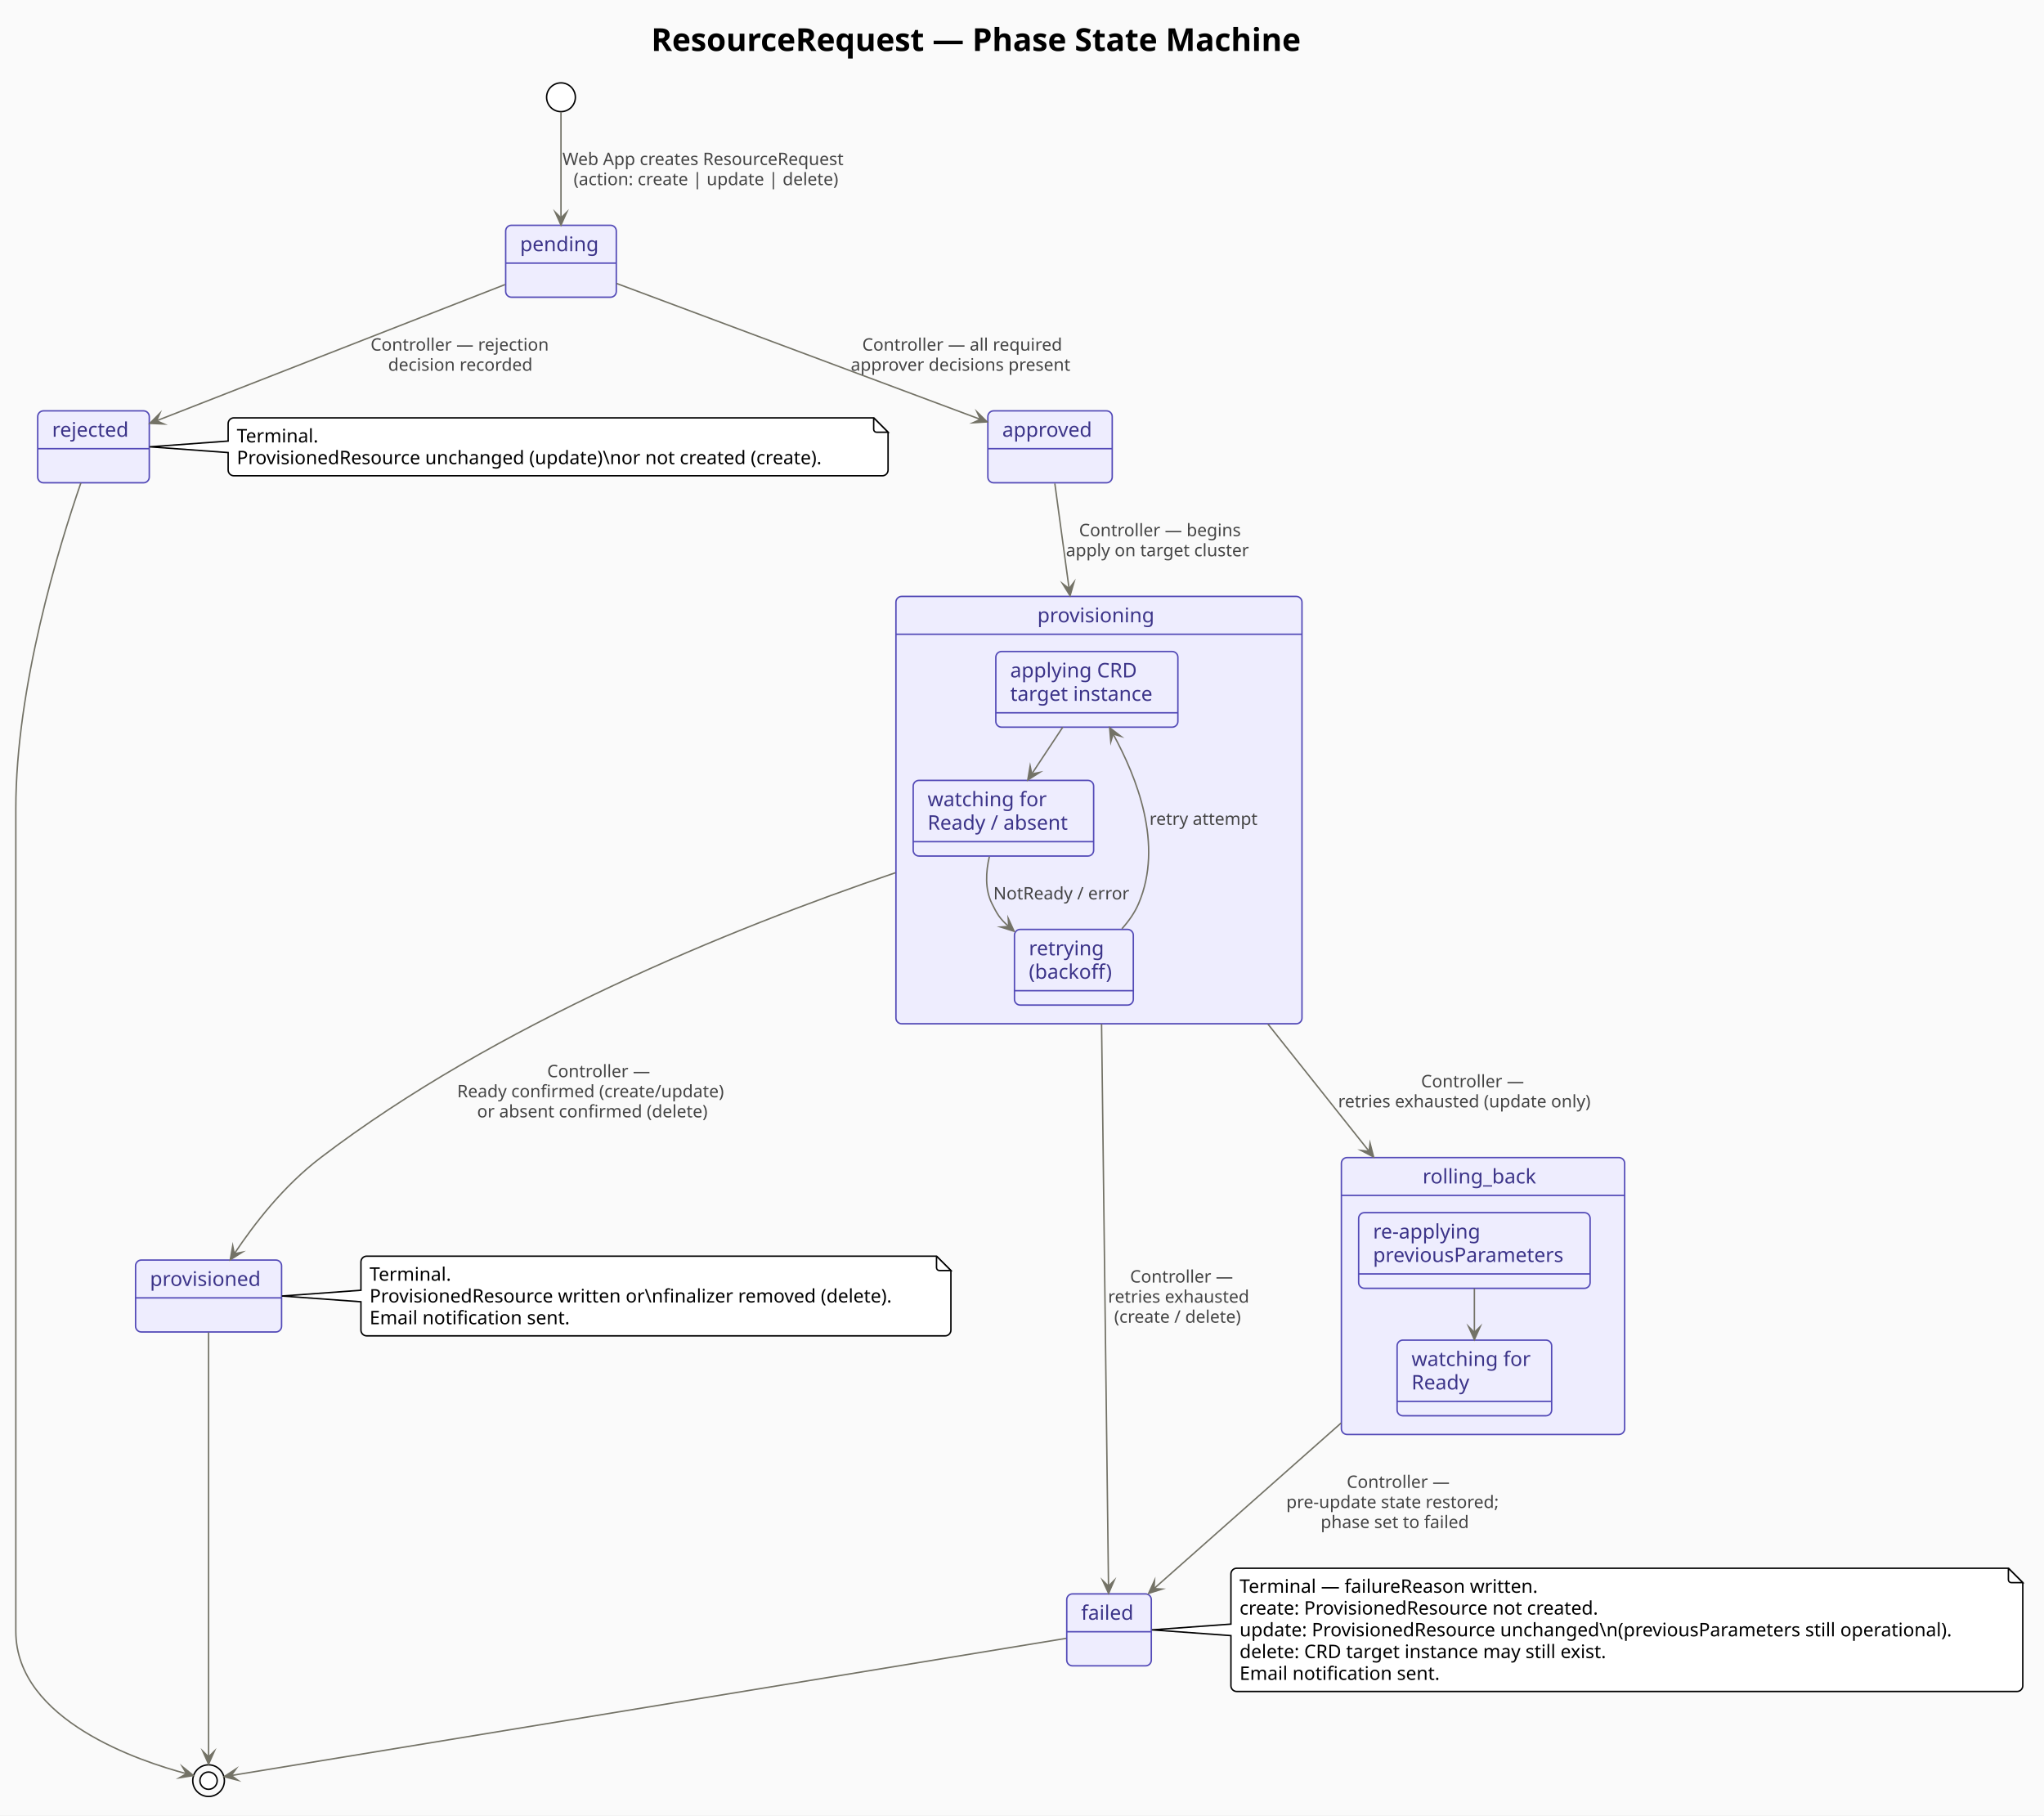
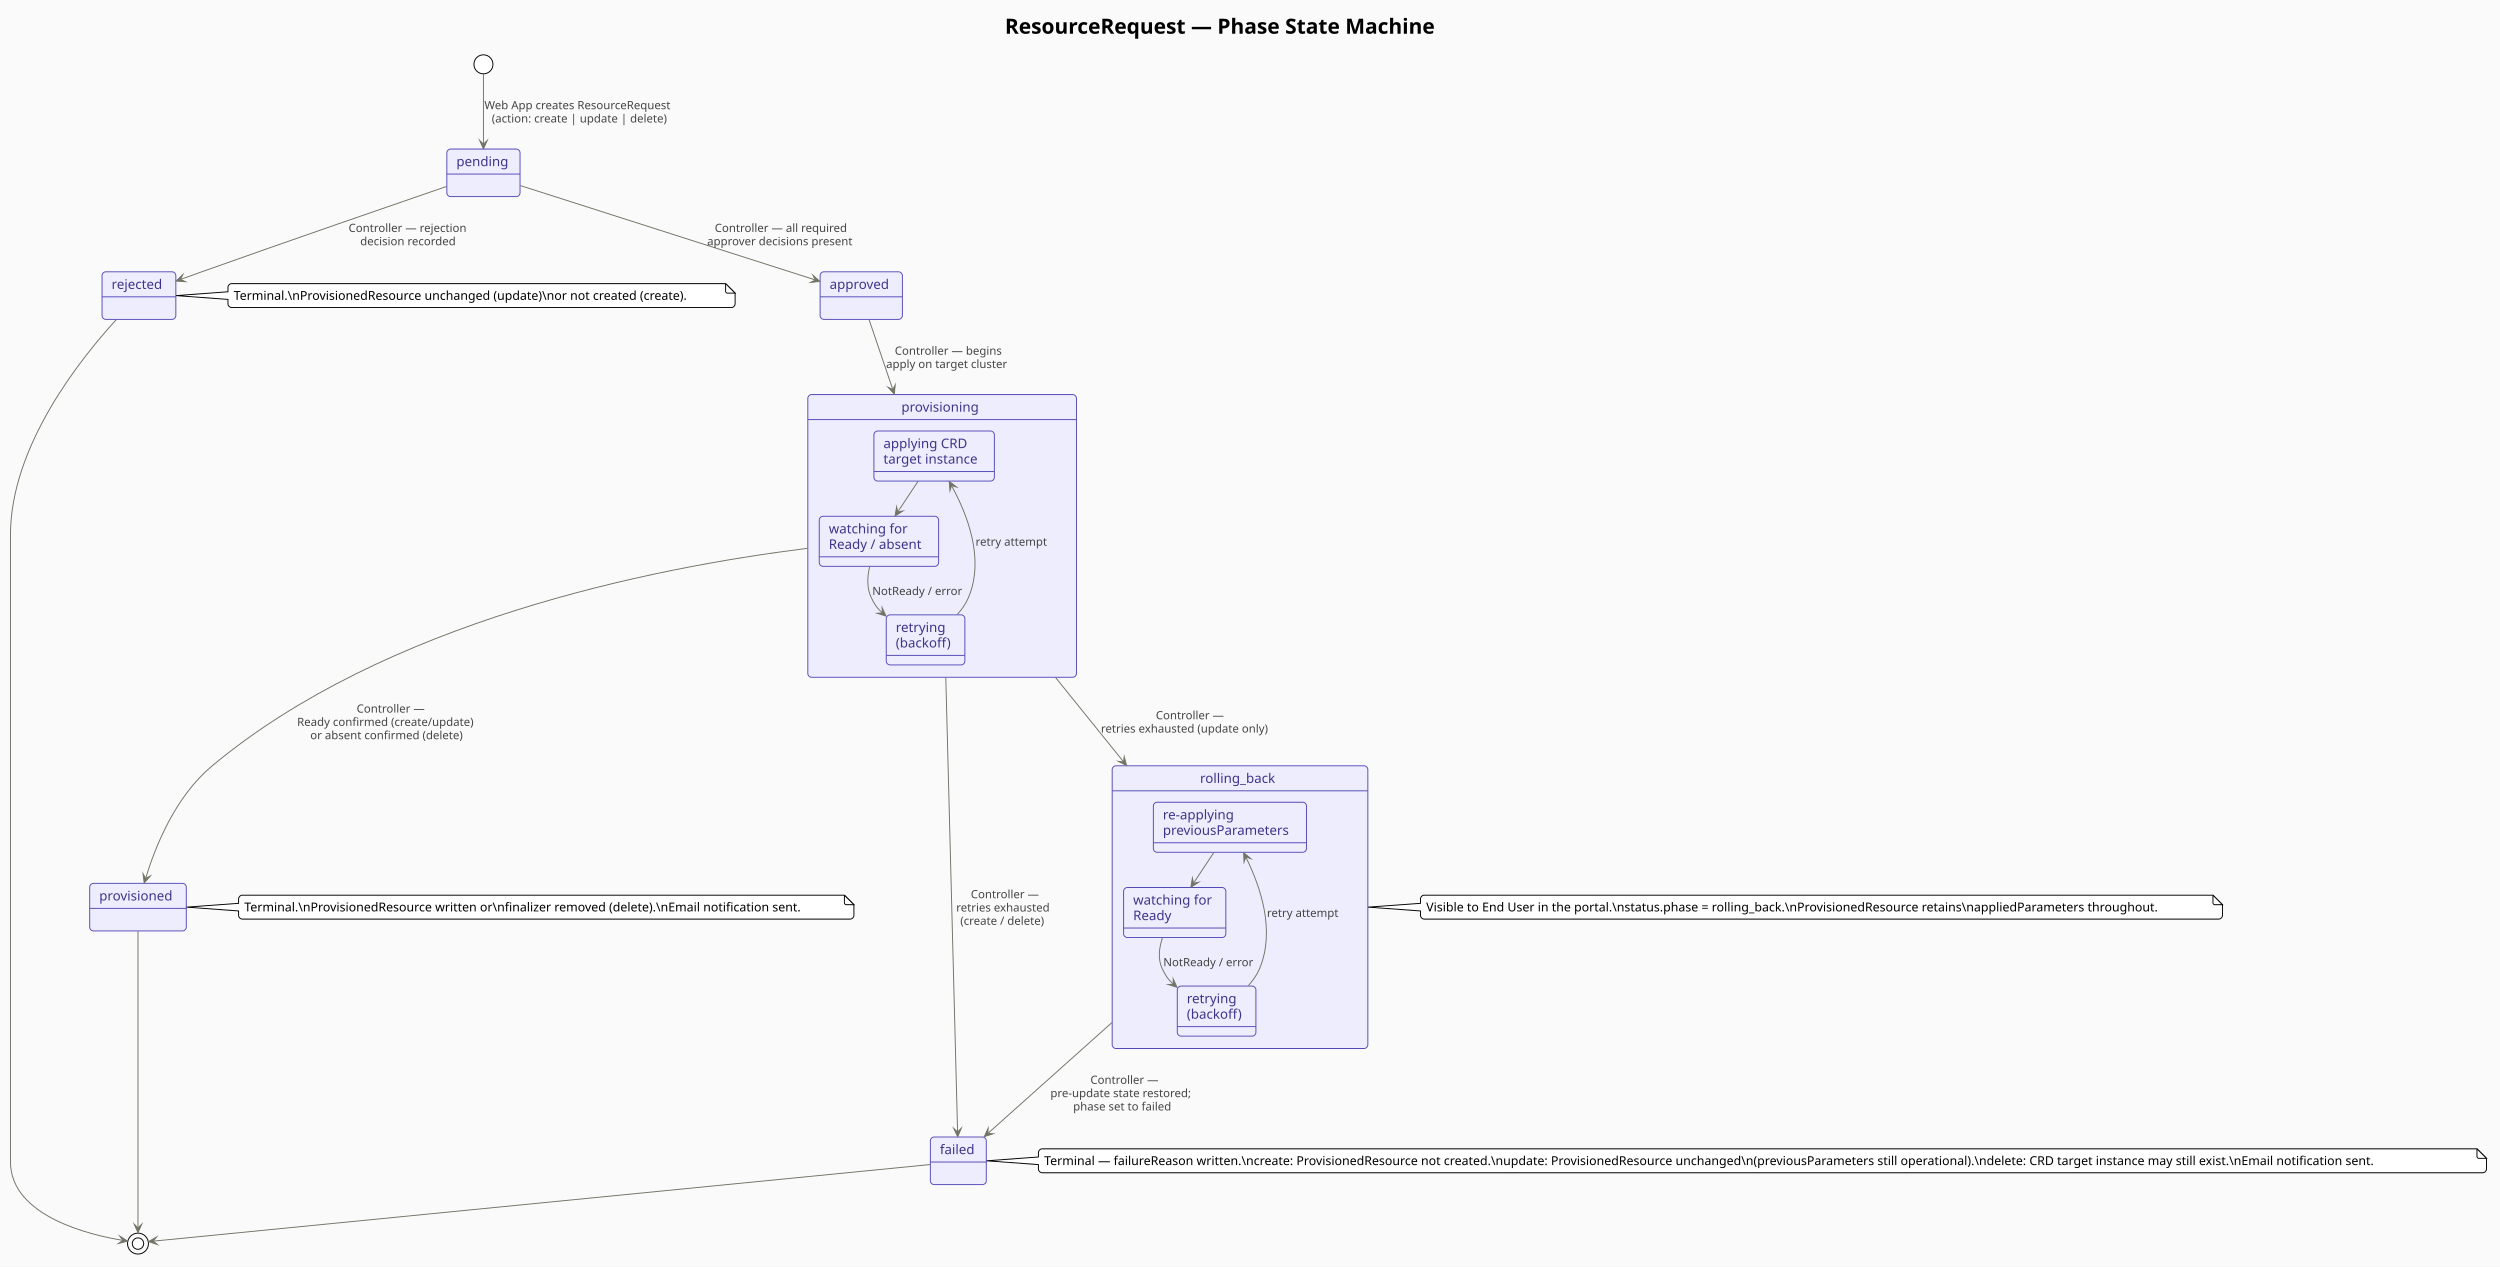
- <svg xmlns="http://www.w3.org/2000/svg" contentStyleType="text/css" data-diagram-type="STATE" height="1262px" preserveAspectRatio="none" style="width:1421px;height:1262px;background:#FAFAFA;" version="1.1" viewBox="0 0 1421 1262" width="1421px" zoomAndPan="magnify">
+ <svg xmlns="http://www.w3.org/2000/svg" contentStyleType="text/css" data-diagram-type="STATE" height="1331px" preserveAspectRatio="none" style="width:2627px;height:1331px;background:#FAFAFA;" version="1.1" viewBox="0 0 2627 1331" width="2627px" zoomAndPan="magnify">
  <defs />
  <g>
-     <rect fill="#FAFAFA" height="1262" style="stroke:none;stroke-width:1;" width="1421" x="0" y="0" />
+     <rect fill="#FAFAFA" height="1331" style="stroke:none;stroke-width:1;" width="2627" x="0" y="0" />
    <g class="title" data-source-line="17">
-       <text fill="#000000" font-family="Verdana" font-size="22" font-weight="700" lengthAdjust="spacing" textLength="513.842" x="452.702" y="35.421">ResourceRequest — Phase State Machine</text>
+       <text fill="#000000" font-family="Verdana" font-size="22" font-weight="700" lengthAdjust="spacing" textLength="513.842" x="1055.98" y="35.421">ResourceRequest — Phase State Machine</text>
    </g>
    <g class="entity" data-qualified-name="provisioning" data-source-line="26" id="ent0001">
-       <path d="M626.86,414.609 L901.149,414.609 A4,4 0 0 1 905.149,418.609 L905.149,440.906 L622.86,440.906 L622.86,418.609 A4,4 0 0 1 626.86,414.609" fill="#EEEDFE" />
-       <path d="M622.86,440.906 L905.149,440.906 L905.149,707.69 A4,4 0 0 1 901.149,711.69 L626.86,711.69 A4,4 0 0 1 622.86,707.69 L622.86,440.906" fill="#EEEDFE" />
-       <rect fill="none" height="297.081" rx="4" ry="4" style="stroke:#534AB7;stroke-width:1;" width="282.289" x="622.86" y="414.609" />
-       <line style="stroke:#534AB7;stroke-width:1;" x1="622.86" x2="905.149" y1="440.906" y2="440.906" />
-       <text fill="#3C3489" font-family="Verdana" font-size="14" lengthAdjust="spacing" textLength="85.654" x="721.178" y="432.604">provisioning</text>
+       <path d="M852.86,414.609 L1127.149,414.609 A4,4 0 0 1 1131.149,418.609 L1131.149,440.906 L848.86,440.906 L848.86,418.609 A4,4 0 0 1 852.86,414.609" fill="#EEEDFE" />
+       <path d="M848.86,440.906 L1131.149,440.906 L1131.149,707.69 A4,4 0 0 1 1127.149,711.69 L852.86,711.69 A4,4 0 0 1 848.86,707.69 L848.86,440.906" fill="#EEEDFE" />
+       <rect fill="none" height="297.081" rx="4" ry="4" style="stroke:#534AB7;stroke-width:1;" width="282.289" x="848.86" y="414.609" />
+       <line style="stroke:#534AB7;stroke-width:1;" x1="848.86" x2="1131.149" y1="440.906" y2="440.906" />
+       <text fill="#3C3489" font-family="Verdana" font-size="14" lengthAdjust="spacing" textLength="85.654" x="947.178" y="432.604">provisioning</text>
      <g class="entity" data-qualified-name="provisioning.applying" data-source-line="27" id="ent0002">
-         <rect fill="#EEEDFE" height="52.594" rx="4" ry="4" style="stroke:#534AB7;stroke-width:1;" width="126.572" x="692.3" y="452.906" />
-         <line style="stroke:#534AB7;stroke-width:1;" x1="692.3" x2="818.872" y1="495.5" y2="495.5" />
-         <text fill="#3C3489" font-family="Verdana" font-size="14" lengthAdjust="spacing" textLength="94.91" x="702.3" y="470.901">applying CRD</text>
-         <text fill="#3C3489" font-family="Verdana" font-size="14" lengthAdjust="spacing" textLength="106.572" x="702.3" y="487.198">target instance</text>
+         <rect fill="#EEEDFE" height="52.594" rx="4" ry="4" style="stroke:#534AB7;stroke-width:1;" width="126.572" x="918.3" y="452.906" />
+         <line style="stroke:#534AB7;stroke-width:1;" x1="918.3" x2="1044.872" y1="495.5" y2="495.5" />
+         <text fill="#3C3489" font-family="Verdana" font-size="14" lengthAdjust="spacing" textLength="94.91" x="928.3" y="470.901">applying CRD</text>
+         <text fill="#3C3489" font-family="Verdana" font-size="14" lengthAdjust="spacing" textLength="106.572" x="928.3" y="487.198">target instance</text>
      </g>
      <g class="entity" data-qualified-name="provisioning.watching" data-source-line="28" id="ent0003">
-         <rect fill="#EEEDFE" height="52.594" rx="4" ry="4" style="stroke:#534AB7;stroke-width:1;" width="125.444" x="634.86" y="542.496" />
-         <line style="stroke:#534AB7;stroke-width:1;" x1="634.86" x2="760.304" y1="585.09" y2="585.09" />
-         <text fill="#3C3489" font-family="Verdana" font-size="14" lengthAdjust="spacing" textLength="87.439" x="644.86" y="560.491">watching for</text>
-         <text fill="#3C3489" font-family="Verdana" font-size="14" lengthAdjust="spacing" textLength="105.444" x="644.86" y="576.788">Ready / absent</text>
+         <rect fill="#EEEDFE" height="52.594" rx="4" ry="4" style="stroke:#534AB7;stroke-width:1;" width="125.444" x="860.86" y="542.496" />
+         <line style="stroke:#534AB7;stroke-width:1;" x1="860.86" x2="986.304" y1="585.09" y2="585.09" />
+         <text fill="#3C3489" font-family="Verdana" font-size="14" lengthAdjust="spacing" textLength="87.439" x="870.86" y="560.491">watching for</text>
+         <text fill="#3C3489" font-family="Verdana" font-size="14" lengthAdjust="spacing" textLength="105.444" x="870.86" y="576.788">Ready / absent</text>
      </g>
      <g class="entity" data-qualified-name="provisioning.retrying" data-source-line="29" id="ent0004">
-         <rect fill="#EEEDFE" height="52.594" rx="4" ry="4" style="stroke:#534AB7;stroke-width:1;" width="82.617" x="705.27" y="646.096" />
-         <line style="stroke:#534AB7;stroke-width:1;" x1="705.27" x2="787.887" y1="688.69" y2="688.69" />
-         <text fill="#3C3489" font-family="Verdana" font-size="14" lengthAdjust="spacing" textLength="55.549" x="715.27" y="664.091">retrying</text>
-         <text fill="#3C3489" font-family="Verdana" font-size="14" lengthAdjust="spacing" textLength="62.617" x="715.27" y="680.388">(backoff)</text>
-       </g>
-       <g class="link" data-entity-1="ent0002" data-entity-2="ent0003" data-link-type="dependency" data-source-line="30" id="lnk16">
-         <path d="M738.81,505.536 C731.18,517.056 724.931,526.498 717.281,538.048" fill="none" id="applying-to-watching" style="stroke:#737266;stroke-width:1;" />
-         <polygon fill="#737266" points="714.52,542.216,722.825,536.922,717.281,538.048,716.155,532.504,714.52,542.216" style="stroke:#737266;stroke-width:1;stroke-linejoin:miter;stroke-miterlimit:10;" />
-       </g>
-       <g class="link" data-entity-1="ent0003" data-entity-2="ent0004" data-link-type="dependency" data-source-line="31" id="lnk17">
-         <path d="M687.8,595.516 C685.35,606.066 684.63,618.116 689.58,628.096 C693.23,635.436 695.032,638.567 701.272,644.077" fill="none" id="watching-to-retrying" style="stroke:#737266;stroke-width:1;" />
-         <polygon fill="#737266" points="705.02,647.386,700.921,638.431,701.272,644.077,695.626,644.428,705.02,647.386" style="stroke:#737266;stroke-width:1;stroke-linejoin:miter;stroke-miterlimit:10;" />
-         <text fill="#444444" font-family="Verdana" font-size="12" lengthAdjust="spacing" textLength="100.014" x="690.58" y="625.235">NotReady / error</text>
-       </g>
-       <g class="link" data-entity-1="ent0004" data-entity-2="ent0002" data-link-type="dependency" data-source-line="32" id="lnk18">
-         <path d="M779.97,645.636 C784.69,640.376 788.87,634.476 791.58,628.096 C809.02,587.126 790.297,540.404 773.827,510.254" fill="none" id="retrying-to-applying" style="stroke:#737266;stroke-width:1;" />
-         <polygon fill="#737266" points="771.43,505.866,772.234,515.682,773.827,510.254,779.255,511.847,771.43,505.866" style="stroke:#737266;stroke-width:1;stroke-linejoin:miter;stroke-miterlimit:10;" />
-         <text fill="#444444" font-family="Verdana" font-size="12" lengthAdjust="spacing" textLength="81.029" x="799.12" y="573.435">retry attempt</text>
+         <rect fill="#EEEDFE" height="52.594" rx="4" ry="4" style="stroke:#534AB7;stroke-width:1;" width="82.617" x="931.27" y="646.096" />
+         <line style="stroke:#534AB7;stroke-width:1;" x1="931.27" x2="1013.887" y1="688.69" y2="688.69" />
+         <text fill="#3C3489" font-family="Verdana" font-size="14" lengthAdjust="spacing" textLength="55.549" x="941.27" y="664.091">retrying</text>
+         <text fill="#3C3489" font-family="Verdana" font-size="14" lengthAdjust="spacing" textLength="62.617" x="941.27" y="680.388">(backoff)</text>
+       </g>
+       <g class="link" data-entity-1="ent0002" data-entity-2="ent0003" data-link-type="dependency" data-source-line="30" id="lnk17">
+         <path d="M964.81,505.536 C957.18,517.056 950.931,526.498 943.281,538.048" fill="none" id="applying-to-watching" style="stroke:#737266;stroke-width:1;" />
+         <polygon fill="#737266" points="940.52,542.216,948.825,536.922,943.281,538.048,942.155,532.504,940.52,542.216" style="stroke:#737266;stroke-width:1;stroke-linejoin:miter;stroke-miterlimit:10;" />
+       </g>
+       <g class="link" data-entity-1="ent0003" data-entity-2="ent0004" data-link-type="dependency" data-source-line="31" id="lnk18">
+         <path d="M913.8,595.516 C911.35,606.066 910.63,618.116 915.58,628.096 C919.23,635.436 921.032,638.567 927.272,644.077" fill="none" id="watching-to-retrying" style="stroke:#737266;stroke-width:1;" />
+         <polygon fill="#737266" points="931.02,647.386,926.921,638.431,927.272,644.077,921.626,644.428,931.02,647.386" style="stroke:#737266;stroke-width:1;stroke-linejoin:miter;stroke-miterlimit:10;" />
+         <text fill="#444444" font-family="Verdana" font-size="12" lengthAdjust="spacing" textLength="100.014" x="916.58" y="625.235">NotReady / error</text>
+       </g>
+       <g class="link" data-entity-1="ent0004" data-entity-2="ent0002" data-link-type="dependency" data-source-line="32" id="lnk19">
+         <path d="M1005.97,645.636 C1010.69,640.376 1014.87,634.476 1017.58,628.096 C1035.02,587.126 1016.297,540.404 999.827,510.254" fill="none" id="retrying-to-applying" style="stroke:#737266;stroke-width:1;" />
+         <polygon fill="#737266" points="997.43,505.866,998.234,515.682,999.827,510.254,1005.255,511.847,997.43,505.866" style="stroke:#737266;stroke-width:1;stroke-linejoin:miter;stroke-miterlimit:10;" />
+         <text fill="#444444" font-family="Verdana" font-size="12" lengthAdjust="spacing" textLength="81.029" x="1025.12" y="573.435">retry attempt</text>
      </g>
    </g>
    <g class="entity" data-qualified-name="rolling_back" data-source-line="39" id="ent0005">
-       <path d="M936.54,804.699 L1125.463,804.699 A4,4 0 0 1 1129.463,808.699 L1129.463,830.996 L932.54,830.996 L932.54,808.699 A4,4 0 0 1 936.54,804.699" fill="#EEEDFE" />
-       <path d="M932.54,830.996 L1129.463,830.996 L1129.463,993.19 A4,4 0 0 1 1125.463,997.19 L936.54,997.19 A4,4 0 0 1 932.54,993.19 L932.54,830.996" fill="#EEEDFE" />
-       <rect fill="none" height="192.491" rx="4" ry="4" style="stroke:#534AB7;stroke-width:1;" width="196.923" x="932.54" y="804.699" />
-       <line style="stroke:#534AB7;stroke-width:1;" x1="932.54" x2="1129.463" y1="830.996" y2="830.996" />
-       <text fill="#3C3489" font-family="Verdana" font-size="14" lengthAdjust="spacing" textLength="84.02" x="988.991" y="822.694">rolling_back</text>
+       <path d="M1172.68,804.689 L1433.329,804.689 A4,4 0 0 1 1437.329,808.689 L1437.329,830.986 L1168.68,830.986 L1168.68,808.689 A4,4 0 0 1 1172.68,804.689" fill="#EEEDFE" />
+       <path d="M1168.68,830.986 L1437.329,830.986 L1437.329,1097.77 A4,4 0 0 1 1433.329,1101.77 L1172.68,1101.77 A4,4 0 0 1 1168.68,1097.77 L1168.68,830.986" fill="#EEEDFE" />
+       <rect fill="none" height="297.081" rx="4" ry="4" style="stroke:#534AB7;stroke-width:1;" width="268.649" x="1168.68" y="804.689" />
+       <line style="stroke:#534AB7;stroke-width:1;" x1="1168.68" x2="1437.329" y1="830.986" y2="830.986" />
+       <text fill="#3C3489" font-family="Verdana" font-size="14" lengthAdjust="spacing" textLength="84.02" x="1260.994" y="822.684">rolling_back</text>
      <g class="entity" data-qualified-name="rolling_back.reapply" data-source-line="40" id="ent0006">
-         <rect fill="#EEEDFE" height="52.594" rx="4" ry="4" style="stroke:#534AB7;stroke-width:1;" width="160.923" x="944.54" y="842.996" />
-         <line style="stroke:#534AB7;stroke-width:1;" x1="944.54" x2="1105.463" y1="885.59" y2="885.59" />
-         <text fill="#3C3489" font-family="Verdana" font-size="14" lengthAdjust="spacing" textLength="79.598" x="954.54" y="860.991">re-applying</text>
-         <text fill="#3C3489" font-family="Verdana" font-size="14" lengthAdjust="spacing" textLength="140.923" x="954.54" y="877.288">previousParameters</text>
+         <rect fill="#EEEDFE" height="52.594" rx="4" ry="4" style="stroke:#534AB7;stroke-width:1;" width="160.923" x="1211.94" y="842.986" />
+         <line style="stroke:#534AB7;stroke-width:1;" x1="1211.94" x2="1372.863" y1="885.58" y2="885.58" />
+         <text fill="#3C3489" font-family="Verdana" font-size="14" lengthAdjust="spacing" textLength="79.598" x="1221.94" y="860.981">re-applying</text>
+         <text fill="#3C3489" font-family="Verdana" font-size="14" lengthAdjust="spacing" textLength="140.923" x="1221.94" y="877.278">previousParameters</text>
      </g>
      <g class="entity" data-qualified-name="rolling_back.rbwatch" data-source-line="41" id="ent0007">
-         <rect fill="#EEEDFE" height="52.594" rx="4" ry="4" style="stroke:#534AB7;stroke-width:1;" width="107.439" x="971.28" y="931.596" />
-         <line style="stroke:#534AB7;stroke-width:1;" x1="971.28" x2="1078.718" y1="974.19" y2="974.19" />
-         <text fill="#3C3489" font-family="Verdana" font-size="14" lengthAdjust="spacing" textLength="87.439" x="981.28" y="949.591">watching for</text>
-         <text fill="#3C3489" font-family="Verdana" font-size="14" lengthAdjust="spacing" textLength="44.092" x="981.28" y="965.888">Ready</text>
-       </g>
-       <g class="link" data-entity-1="ent0006" data-entity-2="ent0007" data-link-type="dependency" data-source-line="42" id="lnk22">
-         <path d="M1025,895.806 C1025,906.986 1025,915.076 1025,926.256" fill="none" id="reapply-to-rbwatch" style="stroke:#737266;stroke-width:1;" />
-         <polygon fill="#737266" points="1025,931.256,1029,922.256,1025,926.256,1021,922.256,1025,931.256" style="stroke:#737266;stroke-width:1;stroke-linejoin:miter;stroke-miterlimit:10;" />
-       </g>
-     </g>
-     <g class="start_entity" data-qualified-name=".start." data-source-line="19" id="ent0008">
-       <ellipse cx="390" cy="67.609" fill="#FFFFFF" rx="10" ry="10" style="stroke:#000000;stroke-width:1;" />
-     </g>
-     <g class="entity" data-qualified-name="pending" data-source-line="19" id="ent0009">
-       <rect fill="#EEEDFE" height="50" rx="4" ry="4" style="stroke:#534AB7;stroke-width:1;" width="76.909" x="351.55" y="156.609" />
-       <line style="stroke:#534AB7;stroke-width:1;" x1="351.55" x2="428.459" y1="182.906" y2="182.906" />
-       <text fill="#3C3489" font-family="Verdana" font-size="14" lengthAdjust="spacing" textLength="56.909" x="361.55" y="174.605">pending</text>
-     </g>
-     <g class="entity" data-qualified-name="approved" data-source-line="21" id="ent0011">
-       <rect fill="#EEEDFE" height="50" rx="4" ry="4" style="stroke:#534AB7;stroke-width:1;" width="86.459" x="686.77" y="285.609" />
-       <line style="stroke:#534AB7;stroke-width:1;" x1="686.77" x2="773.229" y1="311.906" y2="311.906" />
-       <text fill="#3C3489" font-family="Verdana" font-size="14" lengthAdjust="spacing" textLength="66.459" x="696.77" y="303.604">approved</text>
-     </g>
-     <g class="entity" data-qualified-name="rejected" data-source-line="22" id="ent0013">
-       <rect fill="#EEEDFE" height="50" rx="4" ry="4" style="stroke:#534AB7;stroke-width:1;" width="77.559" x="26.22" y="285.609" />
-       <line style="stroke:#534AB7;stroke-width:1;" x1="26.22" x2="103.779" y1="311.906" y2="311.906" />
-       <text fill="#3C3489" font-family="Verdana" font-size="14" lengthAdjust="spacing" textLength="57.559" x="36.22" y="303.604">rejected</text>
-     </g>
-     <g class="entity" data-qualified-name="provisioned" data-source-line="35" id="ent0019">
-       <rect fill="#EEEDFE" height="50" rx="4" ry="4" style="stroke:#534AB7;stroke-width:1;" width="101.505" x="94.25" y="875.939" />
-       <line style="stroke:#534AB7;stroke-width:1;" x1="94.25" x2="195.755" y1="902.236" y2="902.236" />
-       <text fill="#3C3489" font-family="Verdana" font-size="14" lengthAdjust="spacing" textLength="81.505" x="104.25" y="893.934">provisioned</text>
-     </g>
-     <g class="entity" data-qualified-name="failed" data-source-line="45" id="ent0023">
-       <rect fill="#EEEDFE" height="50" rx="4" ry="4" style="stroke:#534AB7;stroke-width:1;" width="58.787" x="741.61" y="1108.019" />
-       <line style="stroke:#534AB7;stroke-width:1;" x1="741.61" x2="800.397" y1="1134.316" y2="1134.316" />
-       <text fill="#3C3489" font-family="Verdana" font-size="14" lengthAdjust="spacing" textLength="38.787" x="751.61" y="1126.014">failed</text>
-     </g>
-     <g class="end_entity" data-qualified-name=".end." data-source-line="68" id="ent0026">
-       <ellipse cx="145" cy="1237.849" fill="none" rx="11" ry="11" style="stroke:#000000;stroke-width:1;" />
-       <ellipse cx="145" cy="1237.849" fill="#FFFFFF" rx="6" ry="6" style="stroke:#000000;stroke-width:1;" />
-     </g>
-     <g class="entity" data-qualified-name="GMN30" data-source-line="50" id="ent0031">
-       <path d="M158.61,294.479 L158.61,306.609 L104.11,310.609 L158.61,314.609 L158.61,326.745 A4,4 0 0 0 162.61,330.745 L613.389,330.745 A4,4 0 0 0 617.389,326.745 L617.389,300.479 L607.389,290.479 L162.61,290.479 A4,4 0 0 0 158.61,294.479" fill="#FFFFFF" style="stroke:#000000;stroke-width:1;" />
-       <path d="M607.389,290.479 L607.389,298.479 A2,2 0 0 0 609.389,300.479 L617.389,300.479 L607.389,290.479" fill="#FFFFFF" style="stroke:#000000;stroke-width:1;" />
-       <text fill="#000000" font-family="Verdana" font-size="13" lengthAdjust="spacing" textLength="61.509" x="164.61" y="307.546">Terminal.</text>
-       <text fill="#000000" font-family="Verdana" font-size="13" lengthAdjust="spacing" textLength="437.779" x="164.61" y="322.679">ProvisionedResource unchanged (update)\nor not created (create).</text>
-     </g>
-     <g class="entity" data-qualified-name="GMN33" data-source-line="55" id="ent0034">
-       <path d="M250.93,877.239 L250.93,896.939 L196.02,900.939 L250.93,904.939 L250.93,924.638 A4,4 0 0 0 254.93,928.638 L657.073,928.638 A4,4 0 0 0 661.073,924.638 L661.073,883.239 L651.073,873.239 L254.93,873.239 A4,4 0 0 0 250.93,877.239" fill="#FFFFFF" style="stroke:#000000;stroke-width:1;" />
-       <path d="M651.073,873.239 L651.073,881.239 A2,2 0 0 0 653.073,883.239 L661.073,883.239 L651.073,873.239" fill="#FFFFFF" style="stroke:#000000;stroke-width:1;" />
-       <text fill="#000000" font-family="Verdana" font-size="13" lengthAdjust="spacing" textLength="61.509" x="256.93" y="890.306">Terminal.</text>
-       <text fill="#000000" font-family="Verdana" font-size="13" lengthAdjust="spacing" textLength="389.143" x="256.93" y="905.439">ProvisionedResource written or\nfinalizer removed (delete).</text>
-       <text fill="#000000" font-family="Verdana" font-size="13" lengthAdjust="spacing" textLength="149.678" x="256.93" y="920.572">Email notification sent.</text>
-     </g>
-     <g class="entity" data-qualified-name="GMN36" data-source-line="61" id="ent0037">
-       <path d="M855.75,1094.189 L855.75,1129.019 L800.88,1133.019 L855.75,1137.019 L855.75,1171.853 A4,4 0 0 0 859.75,1175.853 L1402.246,1175.853 A4,4 0 0 0 1406.246,1171.853 L1406.246,1100.189 L1396.246,1090.189 L859.75,1090.189 A4,4 0 0 0 855.75,1094.189" fill="#FFFFFF" style="stroke:#000000;stroke-width:1;" />
-       <path d="M1396.246,1090.189 L1396.246,1098.189 A2,2 0 0 0 1398.246,1100.189 L1406.246,1100.189 L1396.246,1090.189" fill="#FFFFFF" style="stroke:#000000;stroke-width:1;" />
-       <text fill="#000000" font-family="Verdana" font-size="13" lengthAdjust="spacing" textLength="222.238" x="861.75" y="1107.256">Terminal — failureReason written.</text>
-       <text fill="#000000" font-family="Verdana" font-size="13" lengthAdjust="spacing" textLength="269.312" x="861.75" y="1122.389">create: ProvisionedResource not created.</text>
-       <text fill="#000000" font-family="Verdana" font-size="13" lengthAdjust="spacing" textLength="529.496" x="861.75" y="1137.522">update: ProvisionedResource unchanged\n(previousParameters still operational).</text>
-       <text fill="#000000" font-family="Verdana" font-size="13" lengthAdjust="spacing" textLength="279.411" x="861.75" y="1152.655">delete: CRD target instance may still exist.</text>
-       <text fill="#000000" font-family="Verdana" font-size="13" lengthAdjust="spacing" textLength="149.678" x="861.75" y="1167.787">Email notification sent.</text>
-     </g>
-     <g class="link" data-entity-1="ent0008" data-entity-2="ent0009" data-link-type="dependency" data-source-line="19" id="lnk10">
-       <path d="M390,77.779 C390,94.809 390,126.839 390,151.499" fill="none" id="*start*-to-pending" style="stroke:#737266;stroke-width:1;" />
-       <polygon fill="#737266" points="390,156.499,394,147.499,390,151.499,386,147.499,390,156.499" style="stroke:#737266;stroke-width:1;stroke-linejoin:miter;stroke-miterlimit:10;" />
-       <text fill="#444444" font-family="Verdana" font-size="12" lengthAdjust="spacing" textLength="211.477" x="391" y="114.748">Web App creates ResourceRequest</text>
-       <text fill="#444444" font-family="Verdana" font-size="12" lengthAdjust="spacing" textLength="195.943" x="398.767" y="128.717">(action: create | update | delete)</text>
-     </g>
-     <g class="link" data-entity-1="ent0009" data-entity-2="ent0011" data-link-type="dependency" data-source-line="21" id="lnk12">
-       <path d="M428.67,197.059 C492.46,220.889 614.646,266.53 681.596,291.53" fill="none" id="pending-to-approved" style="stroke:#737266;stroke-width:1;" />
-       <polygon fill="#737266" points="686.28,293.279,679.248,286.384,681.596,291.53,676.449,293.878,686.28,293.279" style="stroke:#737266;stroke-width:1;stroke-linejoin:miter;stroke-miterlimit:10;" />
-       <text fill="#444444" font-family="Verdana" font-size="12" lengthAdjust="spacing" textLength="147.562" x="599.422" y="243.748">Controller — all required</text>
-       <text fill="#444444" font-family="Verdana" font-size="12" lengthAdjust="spacing" textLength="163.506" x="591.45" y="257.717">approver decisions present</text>
-     </g>
-     <g class="link" data-entity-1="ent0009" data-entity-2="ent0013" data-link-type="dependency" data-source-line="22" id="lnk14">
-       <path d="M351.12,197.809 C288.7,222.199 171.447,268.019 108.837,292.489" fill="none" id="pending-to-rejected" style="stroke:#737266;stroke-width:1;" />
-       <polygon fill="#737266" points="104.18,294.309,114.019,294.759,108.837,292.489,111.106,287.308,104.18,294.309" style="stroke:#737266;stroke-width:1;stroke-linejoin:miter;stroke-miterlimit:10;" />
-       <text fill="#444444" font-family="Verdana" font-size="12" lengthAdjust="spacing" textLength="131.537" x="257.61" y="243.748">Controller — rejection</text>
-       <text fill="#444444" font-family="Verdana" font-size="12" lengthAdjust="spacing" textLength="107.086" x="269.836" y="257.717">decision recorded</text>
-     </g>
-     <g class="link" data-entity-1="ent0011" data-entity-2="ent0001" data-link-type="dependency" data-source-line="24" id="lnk15">
-       <path d="M733.32,336.089 C735.93,355.299 739.117,378.835 743.237,409.165" fill="none" id="approved-to-provisioning" style="stroke:#737266;stroke-width:1;" />
-       <polygon fill="#737266" points="743.91,414.119,746.662,404.663,743.237,409.165,738.735,405.74,743.91,414.119" style="stroke:#737266;stroke-width:1;stroke-linejoin:miter;stroke-miterlimit:10;" />
-       <text fill="#444444" font-family="Verdana" font-size="12" lengthAdjust="spacing" textLength="118.728" x="750.147" y="372.748">Controller — begins</text>
-       <text fill="#444444" font-family="Verdana" font-size="12" lengthAdjust="spacing" textLength="136.922" x="741.05" y="386.717">apply on target cluster</text>
-     </g>
-     <g class="link" data-entity-1="ent0001" data-entity-2="ent0019" data-link-type="dependency" data-source-line="35" id="lnk20">
-       <path d="M622.43,606.719 C507.25,645.909 344.48,712.059 223,804.699 C197,824.519 176.995,850.517 162.875,871.567" fill="none" id="provisioning-to-provisioned" style="stroke:#737266;stroke-width:1;" />
-       <polygon fill="#737266" points="160.09,875.719,168.425,870.473,162.875,871.567,161.782,866.017,160.09,875.719" style="stroke:#737266;stroke-width:1;stroke-linejoin:miter;stroke-miterlimit:10;" />
-       <text fill="#444444" font-family="Verdana" font-size="12" lengthAdjust="spacing" textLength="75.106" x="380.383" y="748.838">Controller —</text>
-       <text fill="#444444" font-family="Verdana" font-size="12" lengthAdjust="spacing" textLength="200.191" x="317.84" y="762.807">Ready confirmed (create/update)</text>
-       <text fill="#444444" font-family="Verdana" font-size="12" lengthAdjust="spacing" textLength="172.529" x="331.671" y="776.775">or absent confirmed (delete)</text>
-     </g>
-     <g class="link" data-entity-1="ent0001" data-entity-2="ent0005" data-link-type="dependency" data-source-line="37" id="lnk21">
-       <path d="M881.5,711.919 C906.4,743.239 928.948,771.596 951.828,800.366" fill="none" id="provisioning-to-rolling_back" style="stroke:#737266;stroke-width:1;" />
-       <polygon fill="#737266" points="954.94,804.279,952.469,794.746,951.828,800.366,946.207,799.725,954.94,804.279" style="stroke:#737266;stroke-width:1;stroke-linejoin:miter;stroke-miterlimit:10;" />
-       <text fill="#444444" font-family="Verdana" font-size="12" lengthAdjust="spacing" textLength="75.106" x="987.918" y="755.838">Controller —</text>
-       <text fill="#444444" font-family="Verdana" font-size="12" lengthAdjust="spacing" textLength="190.4" x="930.27" y="769.807">retries exhausted (update only)</text>
-     </g>
-     <g class="link" data-entity-1="ent0005" data-entity-2="ent0023" data-link-type="dependency" data-source-line="45" id="lnk24">
-       <path d="M932.33,989.249 C884.35,1031.709 834.065,1076.217 802.285,1104.327" fill="none" id="rolling_back-to-failed" style="stroke:#737266;stroke-width:1;" />
-       <polygon fill="#737266" points="798.54,1107.639,807.931,1104.673,802.285,1104.327,802.631,1098.68,798.54,1107.639" style="stroke:#737266;stroke-width:1;stroke-linejoin:miter;stroke-miterlimit:10;" />
-       <text fill="#444444" font-family="Verdana" font-size="12" lengthAdjust="spacing" textLength="75.106" x="936.229" y="1034.328">Controller —</text>
-       <text fill="#444444" font-family="Verdana" font-size="12" lengthAdjust="spacing" textLength="159.164" x="894.2" y="1048.297">pre-update state restored;</text>
-       <text fill="#444444" font-family="Verdana" font-size="12" lengthAdjust="spacing" textLength="111.287" x="918.139" y="1062.265">phase set to failed</text>
-     </g>
-     <g class="link" data-entity-1="ent0001" data-entity-2="ent0023" data-link-type="dependency" data-source-line="47" id="lnk25">
-       <path d="M765.82,711.869 C767.51,848.579 769.808,1035.5 770.638,1102.66" fill="none" id="provisioning-to-failed" style="stroke:#737266;stroke-width:1;" />
-       <polygon fill="#737266" points="770.7,1107.659,774.588,1098.611,770.638,1102.66,766.589,1098.709,770.7,1107.659" style="stroke:#737266;stroke-width:1;stroke-linejoin:miter;stroke-miterlimit:10;" />
-       <text fill="#444444" font-family="Verdana" font-size="12" lengthAdjust="spacing" textLength="75.106" x="785.609" y="891.578">Controller —</text>
-       <text fill="#444444" font-family="Verdana" font-size="12" lengthAdjust="spacing" textLength="105.744" x="770.29" y="905.547">retries exhausted</text>
-       <text fill="#444444" font-family="Verdana" font-size="12" lengthAdjust="spacing" textLength="97.195" x="774.564" y="919.515">(create / delete)</text>
-     </g>
-     <g class="link" data-entity-1="ent0019" data-entity-2="ent0026" data-link-type="dependency" data-source-line="68" id="lnk27">
-       <path d="M145,926.299 C145,993.579 145,1175.089 145,1221.359" fill="none" id="provisioned-to-*end*" style="stroke:#737266;stroke-width:1;" />
-       <polygon fill="#737266" points="145,1226.359,149,1217.359,145,1221.359,141,1217.359,145,1226.359" style="stroke:#737266;stroke-width:1;stroke-linejoin:miter;stroke-miterlimit:10;" />
-     </g>
-     <g class="link" data-entity-1="ent0013" data-entity-2="ent0026" data-link-type="dependency" data-source-line="69" id="lnk28">
-       <path d="M56.2,335.779 C40.9,380.039 11,477.389 11,562.149 C11,562.149 11,562.149 11,1134.019 C11,1196.189 98.067,1224.627 129.657,1233.007" fill="none" id="rejected-to-*end*" style="stroke:#737266;stroke-width:1;" />
-       <polygon fill="#737266" points="134.49,1234.289,126.817,1228.115,129.657,1233.007,124.765,1235.848,134.49,1234.289" style="stroke:#737266;stroke-width:1;stroke-linejoin:miter;stroke-miterlimit:10;" />
-     </g>
-     <g class="link" data-entity-1="ent0023" data-entity-2="ent0026" data-link-type="dependency" data-source-line="70" id="lnk29">
-       <path d="M741.23,1138.909 C628,1157.509 231.914,1222.569 160.764,1234.259" fill="none" id="failed-to-*end*" style="stroke:#737266;stroke-width:1;" />
-       <polygon fill="#737266" points="155.83,1235.069,165.359,1237.557,160.764,1234.259,164.062,1229.663,155.83,1235.069" style="stroke:#737266;stroke-width:1;stroke-linejoin:miter;stroke-miterlimit:10;" />
+         <rect fill="#EEEDFE" height="52.594" rx="4" ry="4" style="stroke:#534AB7;stroke-width:1;" width="107.439" x="1180.68" y="932.576" />
+         <line style="stroke:#534AB7;stroke-width:1;" x1="1180.68" x2="1288.119" y1="975.17" y2="975.17" />
+         <text fill="#3C3489" font-family="Verdana" font-size="14" lengthAdjust="spacing" textLength="87.439" x="1190.68" y="950.571">watching for</text>
+         <text fill="#3C3489" font-family="Verdana" font-size="14" lengthAdjust="spacing" textLength="44.092" x="1190.68" y="966.868">Ready</text>
+       </g>
+       <g class="entity" data-qualified-name="rolling_back.rbretry" data-source-line="42" id="ent0008">
+         <rect fill="#EEEDFE" height="52.594" rx="4" ry="4" style="stroke:#534AB7;stroke-width:1;" width="82.617" x="1237.09" y="1036.176" />
+         <line style="stroke:#534AB7;stroke-width:1;" x1="1237.09" x2="1319.707" y1="1078.77" y2="1078.77" />
+         <text fill="#3C3489" font-family="Verdana" font-size="14" lengthAdjust="spacing" textLength="55.549" x="1247.09" y="1054.171">retrying</text>
+         <text fill="#3C3489" font-family="Verdana" font-size="14" lengthAdjust="spacing" textLength="62.617" x="1247.09" y="1070.468">(backoff)</text>
+       </g>
+       <g class="link" data-entity-1="ent0006" data-entity-2="ent0007" data-link-type="dependency" data-source-line="43" id="lnk23">
+         <path d="M1275.62,895.616 C1268,907.136 1261.751,916.578 1254.101,928.128" fill="none" id="reapply-to-rbwatch" style="stroke:#737266;stroke-width:1;" />
+         <polygon fill="#737266" points="1251.34,932.296,1259.645,927.002,1254.101,928.128,1252.975,922.584,1251.34,932.296" style="stroke:#737266;stroke-width:1;stroke-linejoin:miter;stroke-miterlimit:10;" />
+       </g>
+       <g class="link" data-entity-1="ent0007" data-entity-2="ent0008" data-link-type="dependency" data-source-line="44" id="lnk24">
+         <path d="M1221.49,985.446 C1217.99,995.976 1216.38,1008.046 1221.4,1018.176 C1225.04,1025.516 1226.852,1028.647 1233.092,1034.157" fill="none" id="rbwatch-to-rbretry" style="stroke:#737266;stroke-width:1;" />
+         <polygon fill="#737266" points="1236.84,1037.466,1232.741,1028.511,1233.092,1034.157,1227.446,1034.507,1236.84,1037.466" style="stroke:#737266;stroke-width:1;stroke-linejoin:miter;stroke-miterlimit:10;" />
+         <text fill="#444444" font-family="Verdana" font-size="12" lengthAdjust="spacing" textLength="100.014" x="1222.4" y="1015.315">NotReady / error</text>
+       </g>
+       <g class="link" data-entity-1="ent0008" data-entity-2="ent0006" data-link-type="dependency" data-source-line="45" id="lnk25">
+         <path d="M1311.78,1035.716 C1316.51,1030.456 1320.68,1024.556 1323.4,1018.176 C1340.71,977.496 1324.015,930.779 1309.065,900.529" fill="none" id="rbretry-to-reapply" style="stroke:#737266;stroke-width:1;" />
+         <polygon fill="#737266" points="1306.85,896.046,1307.252,905.887,1309.065,900.529,1314.424,902.342,1306.85,896.046" style="stroke:#737266;stroke-width:1;stroke-linejoin:miter;stroke-miterlimit:10;" />
+         <text fill="#444444" font-family="Verdana" font-size="12" lengthAdjust="spacing" textLength="81.029" x="1331.3" y="963.515">retry attempt</text>
+       </g>
+     </g>
+     <g class="start_entity" data-qualified-name=".start." data-source-line="19" id="ent0009">
+       <ellipse cx="508" cy="67.609" fill="#FFFFFF" rx="10" ry="10" style="stroke:#000000;stroke-width:1;" />
+     </g>
+     <g class="entity" data-qualified-name="pending" data-source-line="19" id="ent0010">
+       <rect fill="#EEEDFE" height="50" rx="4" ry="4" style="stroke:#534AB7;stroke-width:1;" width="76.909" x="469.55" y="156.609" />
+       <line style="stroke:#534AB7;stroke-width:1;" x1="469.55" x2="546.459" y1="182.906" y2="182.906" />
+       <text fill="#3C3489" font-family="Verdana" font-size="14" lengthAdjust="spacing" textLength="56.909" x="479.55" y="174.605">pending</text>
+     </g>
+     <g class="entity" data-qualified-name="approved" data-source-line="21" id="ent0012">
+       <rect fill="#EEEDFE" height="50" rx="4" ry="4" style="stroke:#534AB7;stroke-width:1;" width="86.459" x="861.77" y="285.609" />
+       <line style="stroke:#534AB7;stroke-width:1;" x1="861.77" x2="948.229" y1="311.906" y2="311.906" />
+       <text fill="#3C3489" font-family="Verdana" font-size="14" lengthAdjust="spacing" textLength="66.459" x="871.77" y="303.604">approved</text>
+     </g>
+     <g class="entity" data-qualified-name="rejected" data-source-line="22" id="ent0014">
+       <rect fill="#EEEDFE" height="50" rx="4" ry="4" style="stroke:#534AB7;stroke-width:1;" width="77.559" x="107.22" y="285.609" />
+       <line style="stroke:#534AB7;stroke-width:1;" x1="107.22" x2="184.779" y1="311.906" y2="311.906" />
+       <text fill="#3C3489" font-family="Verdana" font-size="14" lengthAdjust="spacing" textLength="57.559" x="117.22" y="303.604">rejected</text>
+     </g>
+     <g class="entity" data-qualified-name="provisioned" data-source-line="35" id="ent0020">
+       <rect fill="#EEEDFE" height="50" rx="4" ry="4" style="stroke:#534AB7;stroke-width:1;" width="101.505" x="94.25" y="928.229" />
+       <line style="stroke:#534AB7;stroke-width:1;" x1="94.25" x2="195.755" y1="954.526" y2="954.526" />
+       <text fill="#3C3489" font-family="Verdana" font-size="14" lengthAdjust="spacing" textLength="81.505" x="104.25" y="946.225">provisioned</text>
+     </g>
+     <g class="entity" data-qualified-name="failed" data-source-line="52" id="ent0026">
+       <rect fill="#EEEDFE" height="50" rx="4" ry="4" style="stroke:#534AB7;stroke-width:1;" width="58.787" x="977.61" y="1194.769" />
+       <line style="stroke:#534AB7;stroke-width:1;" x1="977.61" x2="1036.397" y1="1221.066" y2="1221.066" />
+       <text fill="#3C3489" font-family="Verdana" font-size="14" lengthAdjust="spacing" textLength="38.787" x="987.61" y="1212.764">failed</text>
+     </g>
+     <g class="end_entity" data-qualified-name=".end." data-source-line="68" id="ent0029">
+       <ellipse cx="145" cy="1306.769" fill="none" rx="11" ry="11" style="stroke:#000000;stroke-width:1;" />
+       <ellipse cx="145" cy="1306.769" fill="#FFFFFF" rx="6" ry="6" style="stroke:#000000;stroke-width:1;" />
+     </g>
+     <g class="entity" data-qualified-name="GMN33" data-source-line="49" id="ent0034">
+       <path d="M1492.64,944.659 L1492.64,949.229 L1437.55,953.229 L1492.64,957.229 L1492.64,961.792 A4,4 0 0 0 1496.64,965.792 L2331.363,965.792 A4,4 0 0 0 2335.363,961.792 L2335.363,950.659 L2325.363,940.659 L1496.64,940.659 A4,4 0 0 0 1492.64,944.659" fill="#FFFFFF" style="stroke:#000000;stroke-width:1;" />
+       <path d="M2325.363,940.659 L2325.363,948.659 A2,2 0 0 0 2327.363,950.659 L2335.363,950.659 L2325.363,940.659" fill="#FFFFFF" style="stroke:#000000;stroke-width:1;" />
+       <text fill="#000000" font-family="Verdana" font-size="13" lengthAdjust="spacing" textLength="821.723" x="1498.64" y="957.726">Visible to End User in the portal.\nstatus.phase = rolling_back.\nProvisionedResource retains\nappliedParameters throughout.</text>
+     </g>
+     <g class="entity" data-qualified-name="GMN36" data-source-line="57" id="ent0037">
+       <path d="M239.55,302.039 L239.55,306.609 L185.02,310.609 L239.55,314.609 L239.55,319.172 A4,4 0 0 0 243.55,323.172 L768.457,323.172 A4,4 0 0 0 772.457,319.172 L772.457,308.039 L762.457,298.039 L243.55,298.039 A4,4 0 0 0 239.55,302.039" fill="#FFFFFF" style="stroke:#000000;stroke-width:1;" />
+       <path d="M762.457,298.039 L762.457,306.039 A2,2 0 0 0 764.457,308.039 L772.457,308.039 L762.457,298.039" fill="#FFFFFF" style="stroke:#000000;stroke-width:1;" />
+       <text fill="#000000" font-family="Verdana" font-size="13" lengthAdjust="spacing" textLength="511.907" x="245.55" y="315.106">Terminal.\nProvisionedResource unchanged (update)\nor not created (create).</text>
+     </g>
+     <g class="entity" data-qualified-name="GMN39" data-source-line="61" id="ent0040">
+       <path d="M250.72,944.659 L250.72,949.229 L196.11,953.229 L250.72,957.229 L250.72,961.792 A4,4 0 0 0 254.72,965.792 L893.288,965.792 A4,4 0 0 0 897.288,961.792 L897.288,950.659 L887.288,940.659 L254.72,940.659 A4,4 0 0 0 250.72,944.659" fill="#FFFFFF" style="stroke:#000000;stroke-width:1;" />
+       <path d="M887.288,940.659 L887.288,948.659 A2,2 0 0 0 889.288,950.659 L897.288,950.659 L887.288,940.659" fill="#FFFFFF" style="stroke:#000000;stroke-width:1;" />
+       <text fill="#000000" font-family="Verdana" font-size="13" lengthAdjust="spacing" textLength="625.568" x="256.72" y="957.726">Terminal.\nProvisionedResource written or\nfinalizer removed (delete).\nEmail notification sent.</text>
+     </g>
+     <g class="entity" data-qualified-name="GMN42" data-source-line="65" id="ent0043">
+       <path d="M1091.19,1211.199 L1091.19,1215.769 L1036.71,1219.769 L1091.19,1223.769 L1091.19,1228.332 A4,4 0 0 0 1095.19,1232.332 L2608.801,1232.332 A4,4 0 0 0 2612.801,1228.332 L2612.801,1217.199 L2602.801,1207.199 L1095.19,1207.199 A4,4 0 0 0 1091.19,1211.199" fill="#FFFFFF" style="stroke:#000000;stroke-width:1;" />
+       <path d="M2602.801,1207.199 L2602.801,1215.199 A2,2 0 0 0 2604.801,1217.199 L2612.801,1217.199 L2602.801,1207.199" fill="#FFFFFF" style="stroke:#000000;stroke-width:1;" />
+       <text fill="#000000" font-family="Verdana" font-size="13" lengthAdjust="spacing" textLength="1500.611" x="1097.19" y="1224.266">Terminal — failureReason written.\ncreate: ProvisionedResource not created.\nupdate: ProvisionedResource unchanged\n(previousParameters still operational).\ndelete: CRD target instance may still exist.\nEmail notification sent.</text>
+     </g>
+     <g class="link" data-entity-1="ent0009" data-entity-2="ent0010" data-link-type="dependency" data-source-line="19" id="lnk11">
+       <path d="M508,77.769 C508,94.809 508,126.839 508,151.499" fill="none" id="*start*-to-pending" style="stroke:#737266;stroke-width:1;" />
+       <polygon fill="#737266" points="508,156.499,512,147.499,508,151.499,504,147.499,508,156.499" style="stroke:#737266;stroke-width:1;stroke-linejoin:miter;stroke-miterlimit:10;" />
+       <text fill="#444444" font-family="Verdana" font-size="12" lengthAdjust="spacing" textLength="211.477" x="509" y="114.748">Web App creates ResourceRequest</text>
+       <text fill="#444444" font-family="Verdana" font-size="12" lengthAdjust="spacing" textLength="195.943" x="516.767" y="128.717">(action: create | update | delete)</text>
+     </g>
+     <g class="link" data-entity-1="ent0010" data-entity-2="ent0012" data-link-type="dependency" data-source-line="21" id="lnk13">
+       <path d="M546.79,195.019 C621.22,218.829 778.848,269.256 856.798,294.186" fill="none" id="pending-to-approved" style="stroke:#737266;stroke-width:1;" />
+       <polygon fill="#737266" points="861.56,295.709,854.206,289.158,856.798,294.186,851.769,296.778,861.56,295.709" style="stroke:#737266;stroke-width:1;stroke-linejoin:miter;stroke-miterlimit:10;" />
+       <text fill="#444444" font-family="Verdana" font-size="12" lengthAdjust="spacing" textLength="147.562" x="751.032" y="243.748">Controller — all required</text>
+       <text fill="#444444" font-family="Verdana" font-size="12" lengthAdjust="spacing" textLength="163.506" x="743.06" y="257.717">approver decisions present</text>
+     </g>
+     <g class="link" data-entity-1="ent0010" data-entity-2="ent0014" data-link-type="dependency" data-source-line="22" id="lnk15">
+       <path d="M469.15,195.929 C412.52,215.399 304.02,252.869 212,285.609 C203.27,288.709 198.609,290.382 189.749,293.601" fill="none" id="pending-to-rejected" style="stroke:#737266;stroke-width:1;" />
+       <polygon fill="#737266" points="185.05,295.309,194.875,295.995,189.749,293.601,192.142,288.476,185.05,295.309" style="stroke:#737266;stroke-width:1;stroke-linejoin:miter;stroke-miterlimit:10;" />
+       <text fill="#444444" font-family="Verdana" font-size="12" lengthAdjust="spacing" textLength="131.537" x="366.25" y="243.748">Controller — rejection</text>
+       <text fill="#444444" font-family="Verdana" font-size="12" lengthAdjust="spacing" textLength="107.086" x="378.476" y="257.717">decision recorded</text>
+     </g>
+     <g class="link" data-entity-1="ent0012" data-entity-2="ent0001" data-link-type="dependency" data-source-line="24" id="lnk16">
+       <path d="M913.3,336.089 C919.82,355.299 927.884,379.055 938.174,409.385" fill="none" id="approved-to-provisioning" style="stroke:#737266;stroke-width:1;" />
+       <polygon fill="#737266" points="939.78,414.119,940.676,404.311,938.174,409.385,933.101,406.882,939.78,414.119" style="stroke:#737266;stroke-width:1;stroke-linejoin:miter;stroke-miterlimit:10;" />
+       <text fill="#444444" font-family="Verdana" font-size="12" lengthAdjust="spacing" textLength="118.728" x="940.217" y="372.748">Controller — begins</text>
+       <text fill="#444444" font-family="Verdana" font-size="12" lengthAdjust="spacing" textLength="136.922" x="931.12" y="386.717">apply on target cluster</text>
+     </g>
+     <g class="link" data-entity-1="ent0001" data-entity-2="ent0020" data-link-type="dependency" data-source-line="35" id="lnk21">
+       <path d="M848.37,576.189 C681.69,597.049 404.67,653.469 223,804.689 C183.7,837.409 162.97,890.357 152.981,923.067" fill="none" id="provisioning-to-provisioned" style="stroke:#737266;stroke-width:1;" />
+       <polygon fill="#737266" points="151.52,927.849,157.974,920.41,152.981,923.067,150.323,918.073,151.52,927.849" style="stroke:#737266;stroke-width:1;stroke-linejoin:miter;stroke-miterlimit:10;" />
+       <text fill="#444444" font-family="Verdana" font-size="12" lengthAdjust="spacing" textLength="75.106" x="374.743" y="748.828">Controller —</text>
+       <text fill="#444444" font-family="Verdana" font-size="12" lengthAdjust="spacing" textLength="200.191" x="312.2" y="762.797">Ready confirmed (create/update)</text>
+       <text fill="#444444" font-family="Verdana" font-size="12" lengthAdjust="spacing" textLength="172.529" x="326.031" y="776.765">or absent confirmed (delete)</text>
+     </g>
+     <g class="link" data-entity-1="ent0001" data-entity-2="ent0005" data-link-type="dependency" data-source-line="37" id="lnk22">
+       <path d="M1109.22,711.969 C1133.67,742.279 1156.261,770.298 1180.711,800.608" fill="none" id="provisioning-to-rolling_back" style="stroke:#737266;stroke-width:1;" />
+       <polygon fill="#737266" points="1183.85,804.499,1181.313,794.983,1180.711,800.608,1175.086,800.006,1183.85,804.499" style="stroke:#737266;stroke-width:1;stroke-linejoin:miter;stroke-miterlimit:10;" />
+       <text fill="#444444" font-family="Verdana" font-size="12" lengthAdjust="spacing" textLength="75.106" x="1214.527" y="755.828">Controller —</text>
+       <text fill="#444444" font-family="Verdana" font-size="12" lengthAdjust="spacing" textLength="190.4" x="1156.88" y="769.797">retries exhausted (update only)</text>
+     </g>
+     <g class="link" data-entity-1="ent0005" data-entity-2="ent0026" data-link-type="dependency" data-source-line="52" id="lnk27">
+       <path d="M1168.42,1074.499 C1117.87,1119.679 1068.948,1163.407 1038.038,1191.037" fill="none" id="rolling_back-to-failed" style="stroke:#737266;stroke-width:1;" />
+       <polygon fill="#737266" points="1034.31,1194.369,1043.686,1191.354,1038.038,1191.037,1038.354,1185.389,1034.31,1194.369" style="stroke:#737266;stroke-width:1;stroke-linejoin:miter;stroke-miterlimit:10;" />
+       <text fill="#444444" font-family="Verdana" font-size="12" lengthAdjust="spacing" textLength="75.106" x="1145.769" y="1138.908">Controller —</text>
+       <text fill="#444444" font-family="Verdana" font-size="12" lengthAdjust="spacing" textLength="159.164" x="1103.74" y="1152.877">pre-update state restored;</text>
+       <text fill="#444444" font-family="Verdana" font-size="12" lengthAdjust="spacing" textLength="111.287" x="1127.678" y="1166.845">phase set to failed</text>
+     </g>
+     <g class="link" data-entity-1="ent0001" data-entity-2="ent0026" data-link-type="dependency" data-source-line="54" id="lnk28">
+       <path d="M993.84,711.869 C998.01,872.709 1004.24,1112.331 1006.24,1189.541" fill="none" id="provisioning-to-failed" style="stroke:#737266;stroke-width:1;" />
+       <polygon fill="#737266" points="1006.37,1194.539,1010.136,1185.439,1006.24,1189.541,1002.138,1185.646,1006.37,1194.539" style="stroke:#737266;stroke-width:1;stroke-linejoin:miter;stroke-miterlimit:10;" />
+       <text fill="#444444" font-family="Verdana" font-size="12" lengthAdjust="spacing" textLength="75.106" x="1020.109" y="943.868">Controller —</text>
+       <text fill="#444444" font-family="Verdana" font-size="12" lengthAdjust="spacing" textLength="105.744" x="1004.79" y="957.837">retries exhausted</text>
+       <text fill="#444444" font-family="Verdana" font-size="12" lengthAdjust="spacing" textLength="97.195" x="1009.064" y="971.806">(create / delete)</text>
+     </g>
+     <g class="link" data-entity-1="ent0020" data-entity-2="ent0029" data-link-type="dependency" data-source-line="68" id="lnk30">
+       <path d="M145,978.669 C145,1048.579 145,1242.429 145,1290.309" fill="none" id="provisioned-to-*end*" style="stroke:#737266;stroke-width:1;" />
+       <polygon fill="#737266" points="145,1295.309,149,1286.309,145,1290.309,141,1286.309,145,1295.309" style="stroke:#737266;stroke-width:1;stroke-linejoin:miter;stroke-miterlimit:10;" />
+     </g>
+     <g class="link" data-entity-1="ent0014" data-entity-2="ent0029" data-link-type="dependency" data-source-line="69" id="lnk31">
+       <path d="M122.18,335.919 C83.42,378.169 11,469.509 11,562.149 C11,562.149 11,562.149 11,1220.769 C11,1278.899 97.096,1298.14 129.096,1303.39" fill="none" id="rejected-to-*end*" style="stroke:#737266;stroke-width:1;" />
+       <polygon fill="#737266" points="134.03,1304.199,125.796,1298.795,129.096,1303.39,124.501,1306.689,134.03,1304.199" style="stroke:#737266;stroke-width:1;stroke-linejoin:miter;stroke-miterlimit:10;" />
+     </g>
+     <g class="link" data-entity-1="ent0026" data-entity-2="ent0029" data-link-type="dependency" data-source-line="70" id="lnk32">
+       <path d="M977.33,1223.699 C837.15,1237.519 249.366,1295.479 161.006,1304.189" fill="none" id="failed-to-*end*" style="stroke:#737266;stroke-width:1;" />
+       <polygon fill="#737266" points="156.03,1304.679,165.379,1307.777,161.006,1304.189,164.594,1299.816,156.03,1304.679" style="stroke:#737266;stroke-width:1;stroke-linejoin:miter;stroke-miterlimit:10;" />
    </g>
  </g>
</svg>
